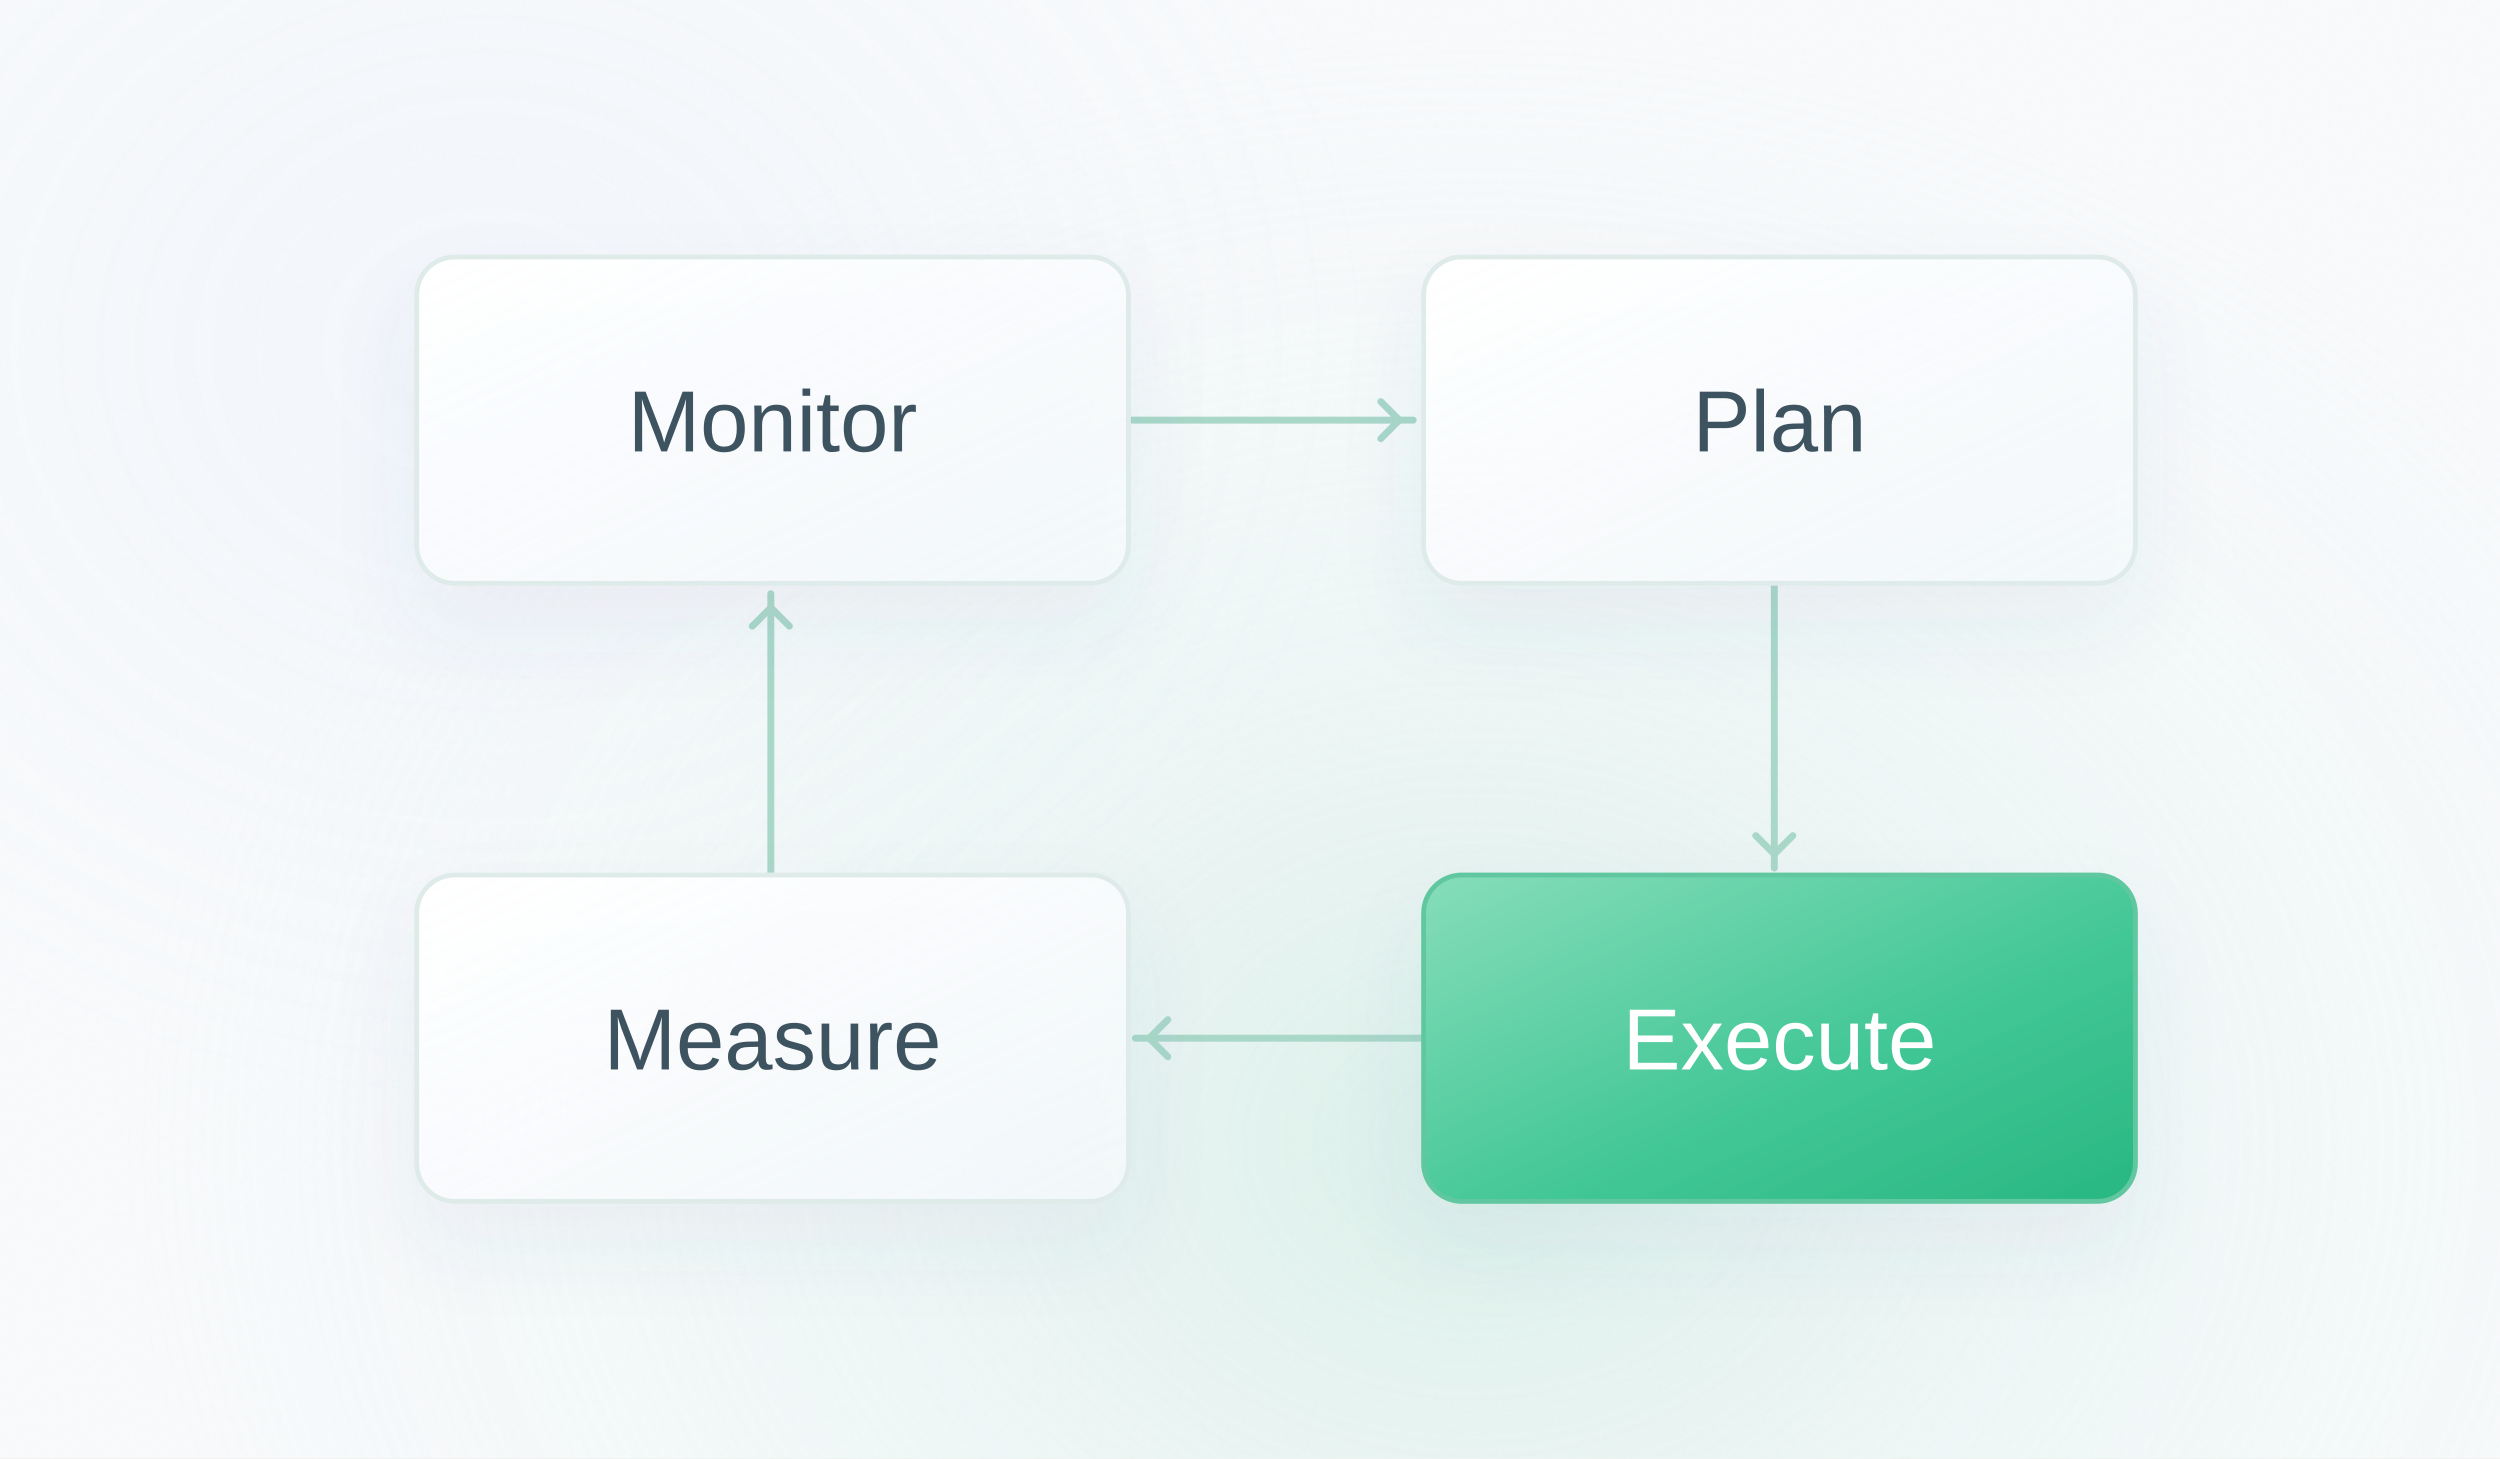
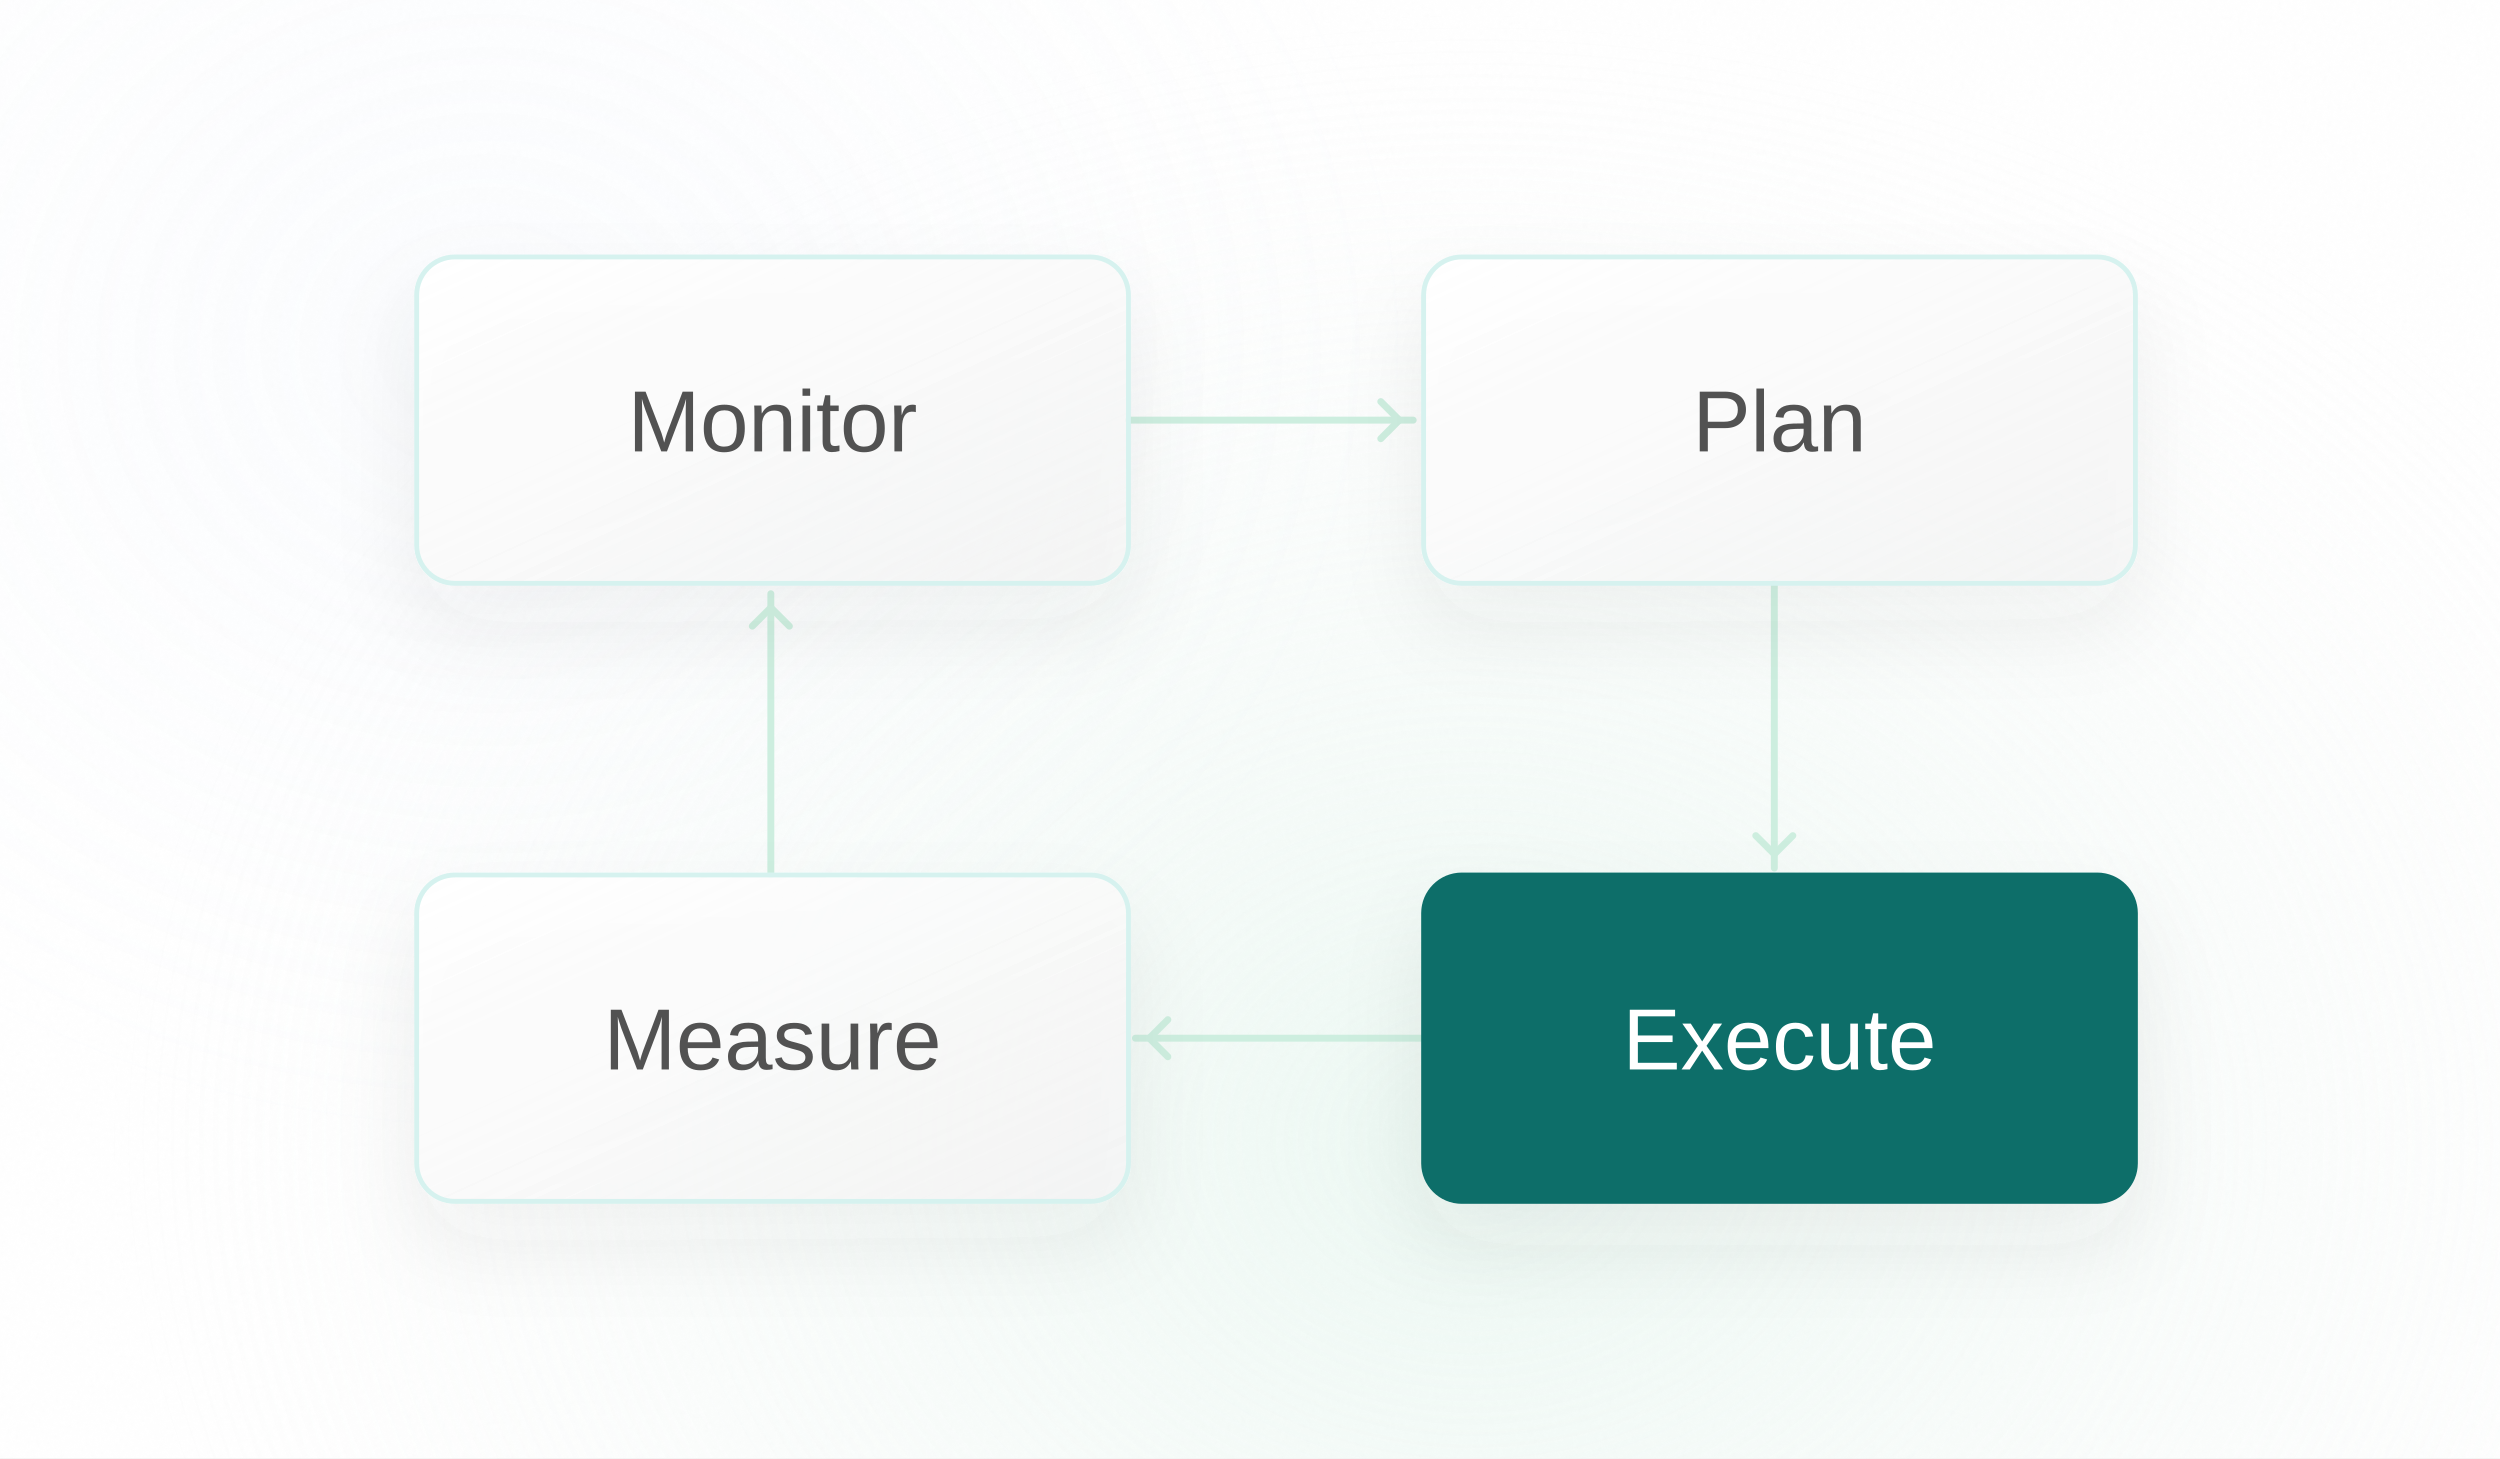
<svg xmlns="http://www.w3.org/2000/svg" width="720" height="420" viewBox="0 0 720 420" role="img" aria-labelledby="title desc">
  <defs>
    <linearGradient id="paper" x1="0" y1="0" x2="1" y2="1">
-       <stop stop-color="#FFFFFF" stop-opacity=".98" />
-       <stop offset="1" stop-color="#F4F9FC" stop-opacity=".84" />
+       <stop stop-color="var(--color-surface, #ffffff)" stop-opacity=".98" />
+       <stop offset="1" stop-color="var(--color-paper, #f4f4f4)" stop-opacity=".84" />
    </linearGradient>
    <linearGradient id="blue-glass" x1="0" y1="0" x2="1" y2="1">
-       <stop stop-color="#FBFDFF" stop-opacity=".93" />
-       <stop offset=".52" stop-color="#EFF5FF" stop-opacity=".84" />
-       <stop offset="1" stop-color="#CEE0FF" stop-opacity=".82" />
+       <stop stop-color="var(--color-surface, #ffffff)" stop-opacity=".93" />
+       <stop offset=".52" stop-color="var(--color-info-soft, #e3edfc)" stop-opacity=".84" />
+       <stop offset="1" stop-color="var(--color-stage-sky, #d2e2f8)" stop-opacity=".82" />
    </linearGradient>
    <linearGradient id="green-glass" x1="0" y1="0" x2="1" y2="1">
-       <stop stop-color="#F9FEFC" stop-opacity=".96" />
-       <stop offset="1" stop-color="#DAF1EB" stop-opacity=".88" />
+       <stop stop-color="var(--color-surface, #ffffff)" stop-opacity=".96" />
+       <stop offset="1" stop-color="var(--color-positive-soft, #d6f2ef)" stop-opacity=".88" />
    </linearGradient>
    <linearGradient id="violet-glass" x1="0" y1="0" x2="1" y2="1">
-       <stop stop-color="#FFFFFF" stop-opacity=".96" />
-       <stop offset="1" stop-color="#EDEDFD" stop-opacity=".87" />
+       <stop stop-color="var(--color-surface, #ffffff)" stop-opacity=".96" />
+       <stop offset="1" stop-color="var(--color-info-soft, #e3edfc)" stop-opacity=".87" />
    </linearGradient>
    <linearGradient id="execute" x1="0" y1="0" x2="1" y2="1">
-       <stop stop-color="#86DDBA" />
-       <stop offset=".58" stop-color="#43C797" />
-       <stop offset="1" stop-color="#28B782" />
+       <stop stop-color="var(--color-positive, #0b6e69)" />
+       <stop offset=".58" stop-color="var(--color-positive, #0b6e69)" />
+       <stop offset="1" stop-color="var(--color-positive, #0b6e69)" />
    </linearGradient>
    <radialGradient id="blue-haze">
-       <stop stop-color="#B7D4F9" stop-opacity=".38" />
-       <stop offset="1" stop-color="#EFF7FF" stop-opacity="0" />
+       <stop stop-color="var(--color-stage-sky, #d2e2f8)" stop-opacity=".38" />
+       <stop offset="1" stop-color="var(--color-info-soft, #e3edfc)" stop-opacity="0" />
    </radialGradient>
    <radialGradient id="green-haze">
-       <stop stop-color="#AEE0CD" stop-opacity=".38" />
-       <stop offset="1" stop-color="#F1FAF8" stop-opacity="0" />
+       <stop stop-color="var(--color-stage-mint, #cdeedf)" stop-opacity=".38" />
+       <stop offset="1" stop-color="var(--color-paper, #f4f4f4)" stop-opacity="0" />
    </radialGradient>
    <radialGradient id="violet-haze">
-       <stop stop-color="#CED4FB" stop-opacity=".43" />
-       <stop offset="1" stop-color="#F4F5FF" stop-opacity="0" />
+       <stop stop-color="var(--color-stage-lilac, #dfd6f7)" stop-opacity=".43" />
+       <stop offset="1" stop-color="var(--color-info-soft, #e3edfc)" stop-opacity="0" />
    </radialGradient>
    <linearGradient id="blue-area" x1="0" y1="0" x2="0" y2="1">
-       <stop stop-color="#7BCCF3" stop-opacity=".15" />
-       <stop offset="1" stop-color="#C9E9F6" stop-opacity="0" />
+       <stop stop-color="var(--color-info, #1f5fbf)" stop-opacity=".15" />
+       <stop offset="1" stop-color="var(--color-positive-soft, #d6f2ef)" stop-opacity="0" />
    </linearGradient>
    <linearGradient id="green-area" x1="0" y1="0" x2="0" y2="1">
-       <stop stop-color="#63CFA5" stop-opacity=".15" />
-       <stop offset="1" stop-color="#BCE7D8" stop-opacity="0" />
+       <stop stop-color="var(--color-positive, #0b6e69)" stop-opacity=".15" />
+       <stop offset="1" stop-color="var(--color-stage-mint, #cdeedf)" stop-opacity="0" />
    </linearGradient>
    <filter id="shadow" x="-25%" y="-25%" width="150%" height="170%">
-       <feDropShadow dx="0" dy="12" stdDeviation="12" flood-color="#526D93" flood-opacity=".07" />
+       <feDropShadow dx="0" dy="12" stdDeviation="12" flood-color="var(--color-ink-secondary, #525252)" flood-opacity=".07" />
    </filter>
    <filter id="grain" x="0" y="0" width="100%" height="100%">
      <feTurbulence type="fractalNoise" baseFrequency=".7" numOctaves="3" stitchTiles="stitch" />
      <feColorMatrix type="saturate" values="0" />
    </filter>
    <marker id="arrow" viewBox="0 0 12 12" refX="10" refY="6" markerWidth="8" markerHeight="8" orient="auto-start-reverse">
-       <path d="M3 2 L7 6 L3 10" fill="none" stroke="#A9D7C8" stroke-width="1.5" stroke-linecap="round" stroke-linejoin="round" />
+       <path d="M3 2 L7 6 L3 10" fill="none" stroke="var(--color-stage-mint, #cdeedf)" stroke-width="1.5" stroke-linecap="round" stroke-linejoin="round" />
    </marker>
    <clipPath id="bounds">
      <rect width="720" height="420" rx="0" />
    </clipPath>
  </defs>
  <g clip-path="url(#bounds)">
-     <rect width="720" height="420" fill="#F8FAFC" />
+     <rect width="720" height="420" fill="var(--color-surface, #ffffff)" />
    <ellipse cx="425" cy="330" rx="400" ry="330" fill="url(#green-haze)" />
    <ellipse cx="140" cy="100" rx="270" ry="230" fill="url(#blue-haze)" opacity=".24" />
    <rect width="720" height="420" filter="url(#grain)" opacity=".025" />
-     <path d="M325 121 H407" fill="none" stroke="#A9D7C8" stroke-width="2" stroke-linecap="round" stroke-linejoin="round" marker-end="url(#arrow)" />
-     <path d="M511 168 V250" fill="none" stroke="#A9D7C8" stroke-width="2" stroke-linecap="round" stroke-linejoin="round" marker-end="url(#arrow)" />
-     <path d="M410 299 H327" fill="none" stroke="#A9D7C8" stroke-width="2" stroke-linecap="round" stroke-linejoin="round" marker-end="url(#arrow)" />
-     <path d="M222 252 V171" fill="none" stroke="#A9D7C8" stroke-width="2" stroke-linecap="round" stroke-linejoin="round" marker-end="url(#arrow)" />
-     <rect x="120" y="74" width="205" height="94" rx="11" fill="url(#paper)" stroke="#DFEBE9" stroke-width="1.4" filter="url(#shadow)" />
-     <text x="222.5" y="130" font-family="Arial, Helvetica, sans-serif" font-size="25" font-weight="400" fill="#3E5360" text-anchor="middle">Monitor</text>
-     <rect x="410" y="74" width="205" height="94" rx="11" fill="url(#paper)" stroke="#DFEBE9" stroke-width="1.4" filter="url(#shadow)" />
-     <text x="512.5" y="130" font-family="Arial, Helvetica, sans-serif" font-size="25" font-weight="400" fill="#3E5360" text-anchor="middle">Plan</text>
-     <rect x="410" y="252" width="205" height="94" rx="11" fill="url(#execute)" stroke="#60C7A0" stroke-width="1.4" filter="url(#shadow)" />
-     <text x="512.5" y="308" font-family="Arial, Helvetica, sans-serif" font-size="25" font-weight="500" fill="#FFFFFF" text-anchor="middle">Execute</text>
-     <rect x="120" y="252" width="205" height="94" rx="11" fill="url(#paper)" stroke="#DFEBE9" stroke-width="1.4" filter="url(#shadow)" />
-     <text x="222.5" y="308" font-family="Arial, Helvetica, sans-serif" font-size="25" font-weight="400" fill="#3E5360" text-anchor="middle">Measure</text>
+     <path d="M325 121 H407" fill="none" stroke="var(--color-stage-mint, #cdeedf)" stroke-width="2" stroke-linecap="round" stroke-linejoin="round" marker-end="url(#arrow)" />
+     <path d="M511 168 V250" fill="none" stroke="var(--color-stage-mint, #cdeedf)" stroke-width="2" stroke-linecap="round" stroke-linejoin="round" marker-end="url(#arrow)" />
+     <path d="M410 299 H327" fill="none" stroke="var(--color-stage-mint, #cdeedf)" stroke-width="2" stroke-linecap="round" stroke-linejoin="round" marker-end="url(#arrow)" />
+     <path d="M222 252 V171" fill="none" stroke="var(--color-stage-mint, #cdeedf)" stroke-width="2" stroke-linecap="round" stroke-linejoin="round" marker-end="url(#arrow)" />
+     <rect x="120" y="74" width="205" height="94" rx="11" fill="url(#paper)" stroke="var(--color-positive-soft, #d6f2ef)" stroke-width="1.4" filter="url(#shadow)" />
+     <text x="222.5" y="130" font-family="Arial, Helvetica, sans-serif" font-size="25" font-weight="400" fill="var(--color-ink-secondary, #525252)" text-anchor="middle">Monitor</text>
+     <rect x="410" y="74" width="205" height="94" rx="11" fill="url(#paper)" stroke="var(--color-positive-soft, #d6f2ef)" stroke-width="1.4" filter="url(#shadow)" />
+     <text x="512.5" y="130" font-family="Arial, Helvetica, sans-serif" font-size="25" font-weight="400" fill="var(--color-ink-secondary, #525252)" text-anchor="middle">Plan</text>
+     <rect x="410" y="252" width="205" height="94" rx="11" fill="url(#execute)" stroke="var(--color-positive, #0b6e69)" stroke-width="1.4" filter="url(#shadow)" />
+     <text x="512.5" y="308" font-family="Arial, Helvetica, sans-serif" font-size="25" font-weight="500" fill="var(--color-surface, #ffffff)" text-anchor="middle">Execute</text>
+     <rect x="120" y="252" width="205" height="94" rx="11" fill="url(#paper)" stroke="var(--color-positive-soft, #d6f2ef)" stroke-width="1.4" filter="url(#shadow)" />
+     <text x="222.5" y="308" font-family="Arial, Helvetica, sans-serif" font-size="25" font-weight="400" fill="var(--color-ink-secondary, #525252)" text-anchor="middle">Measure</text>
  </g>
</svg>
